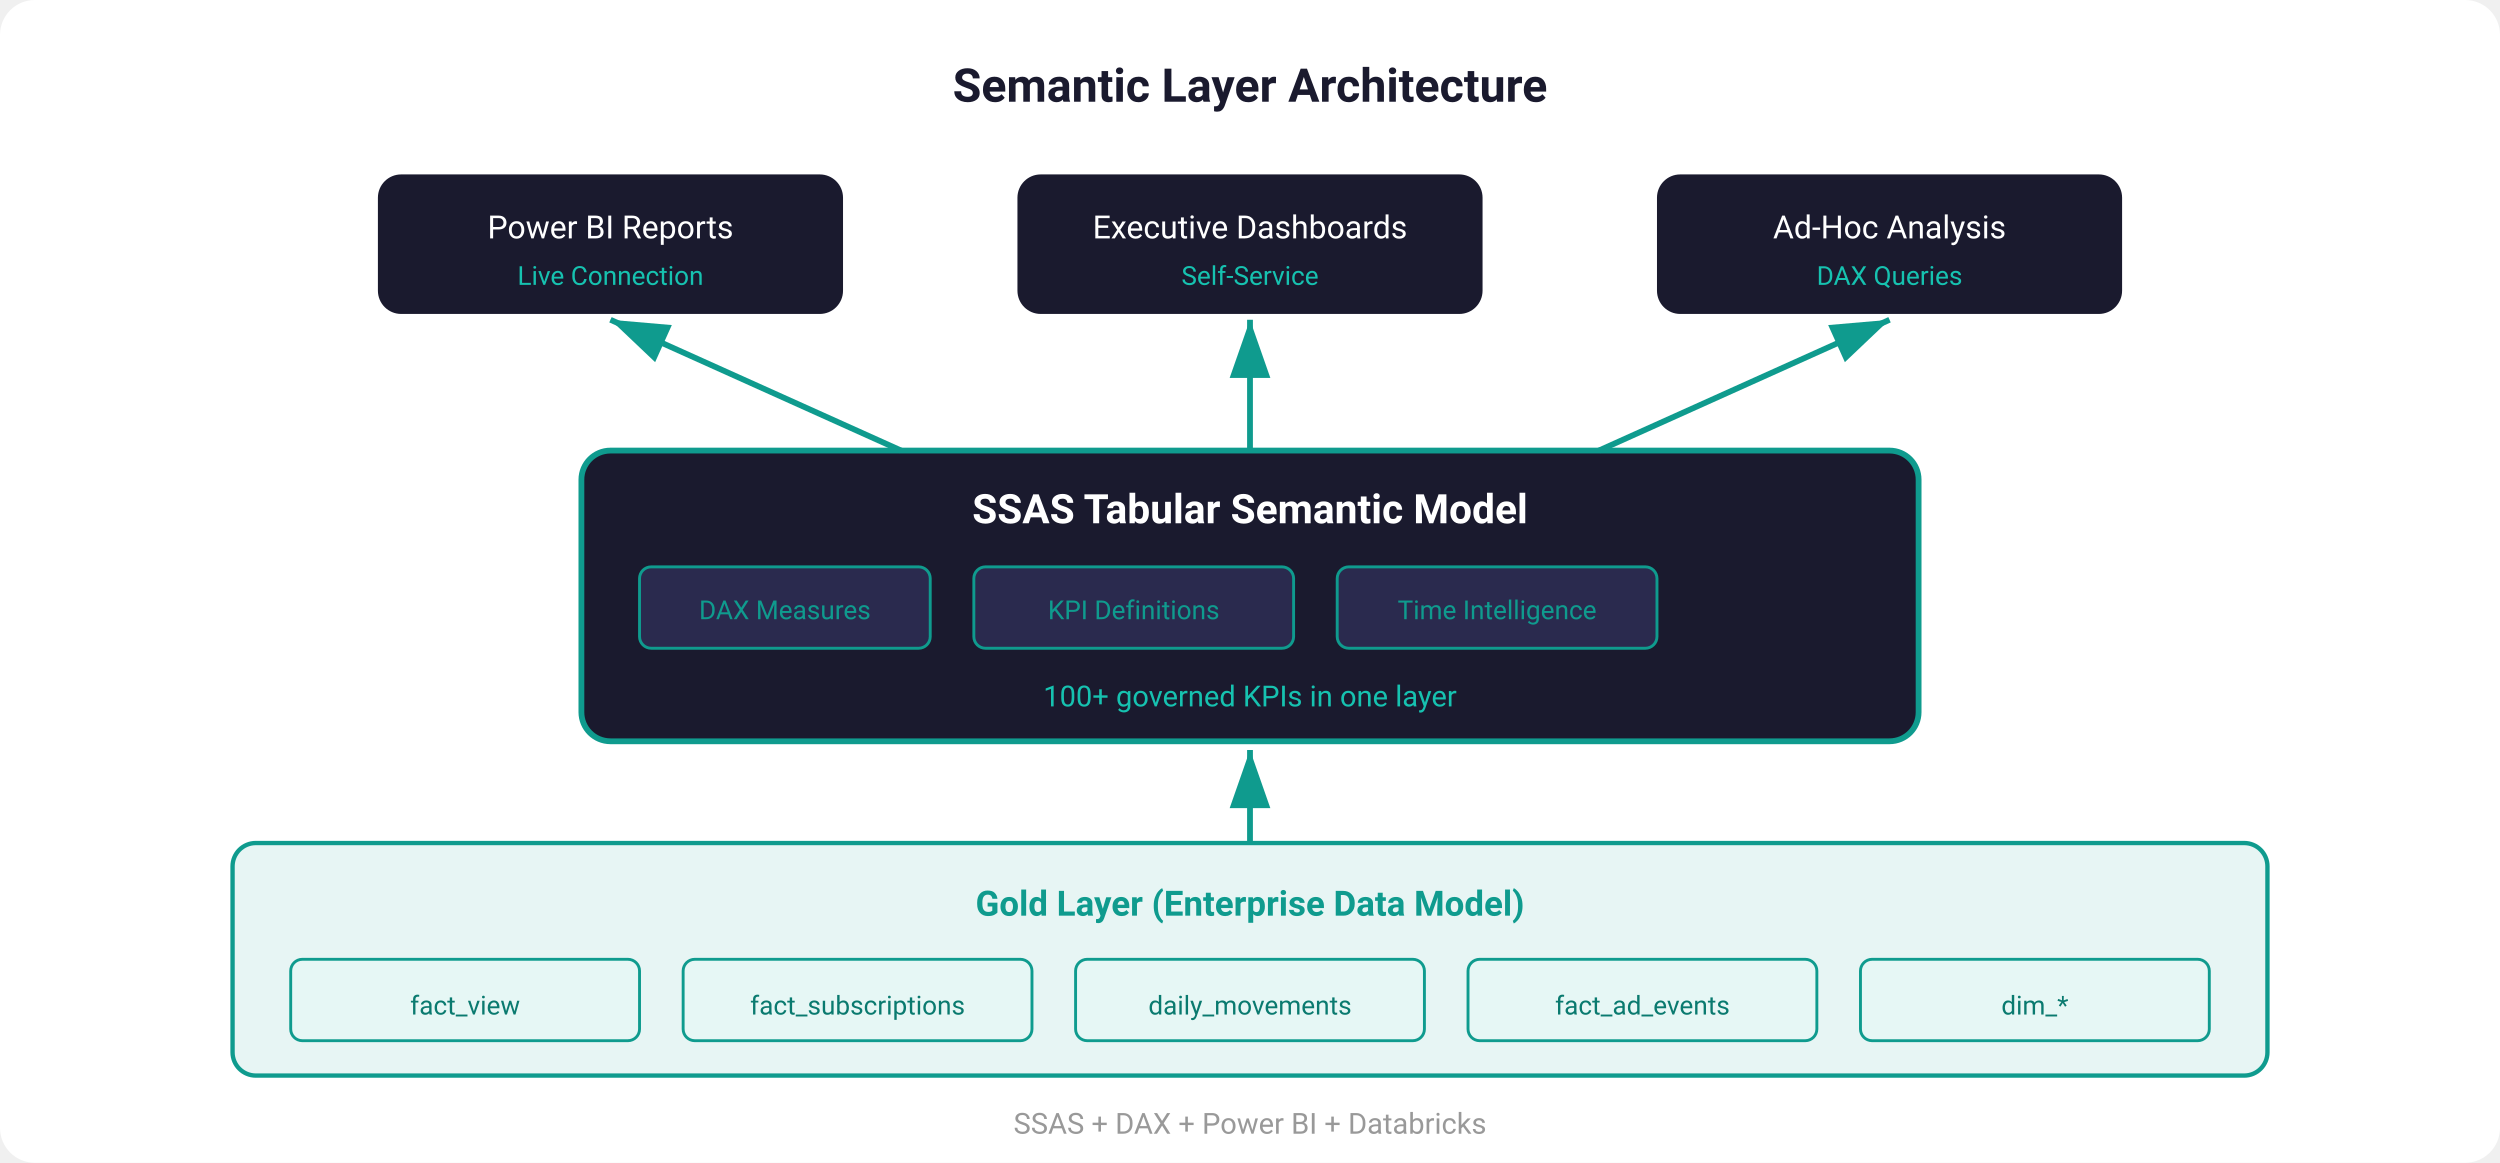
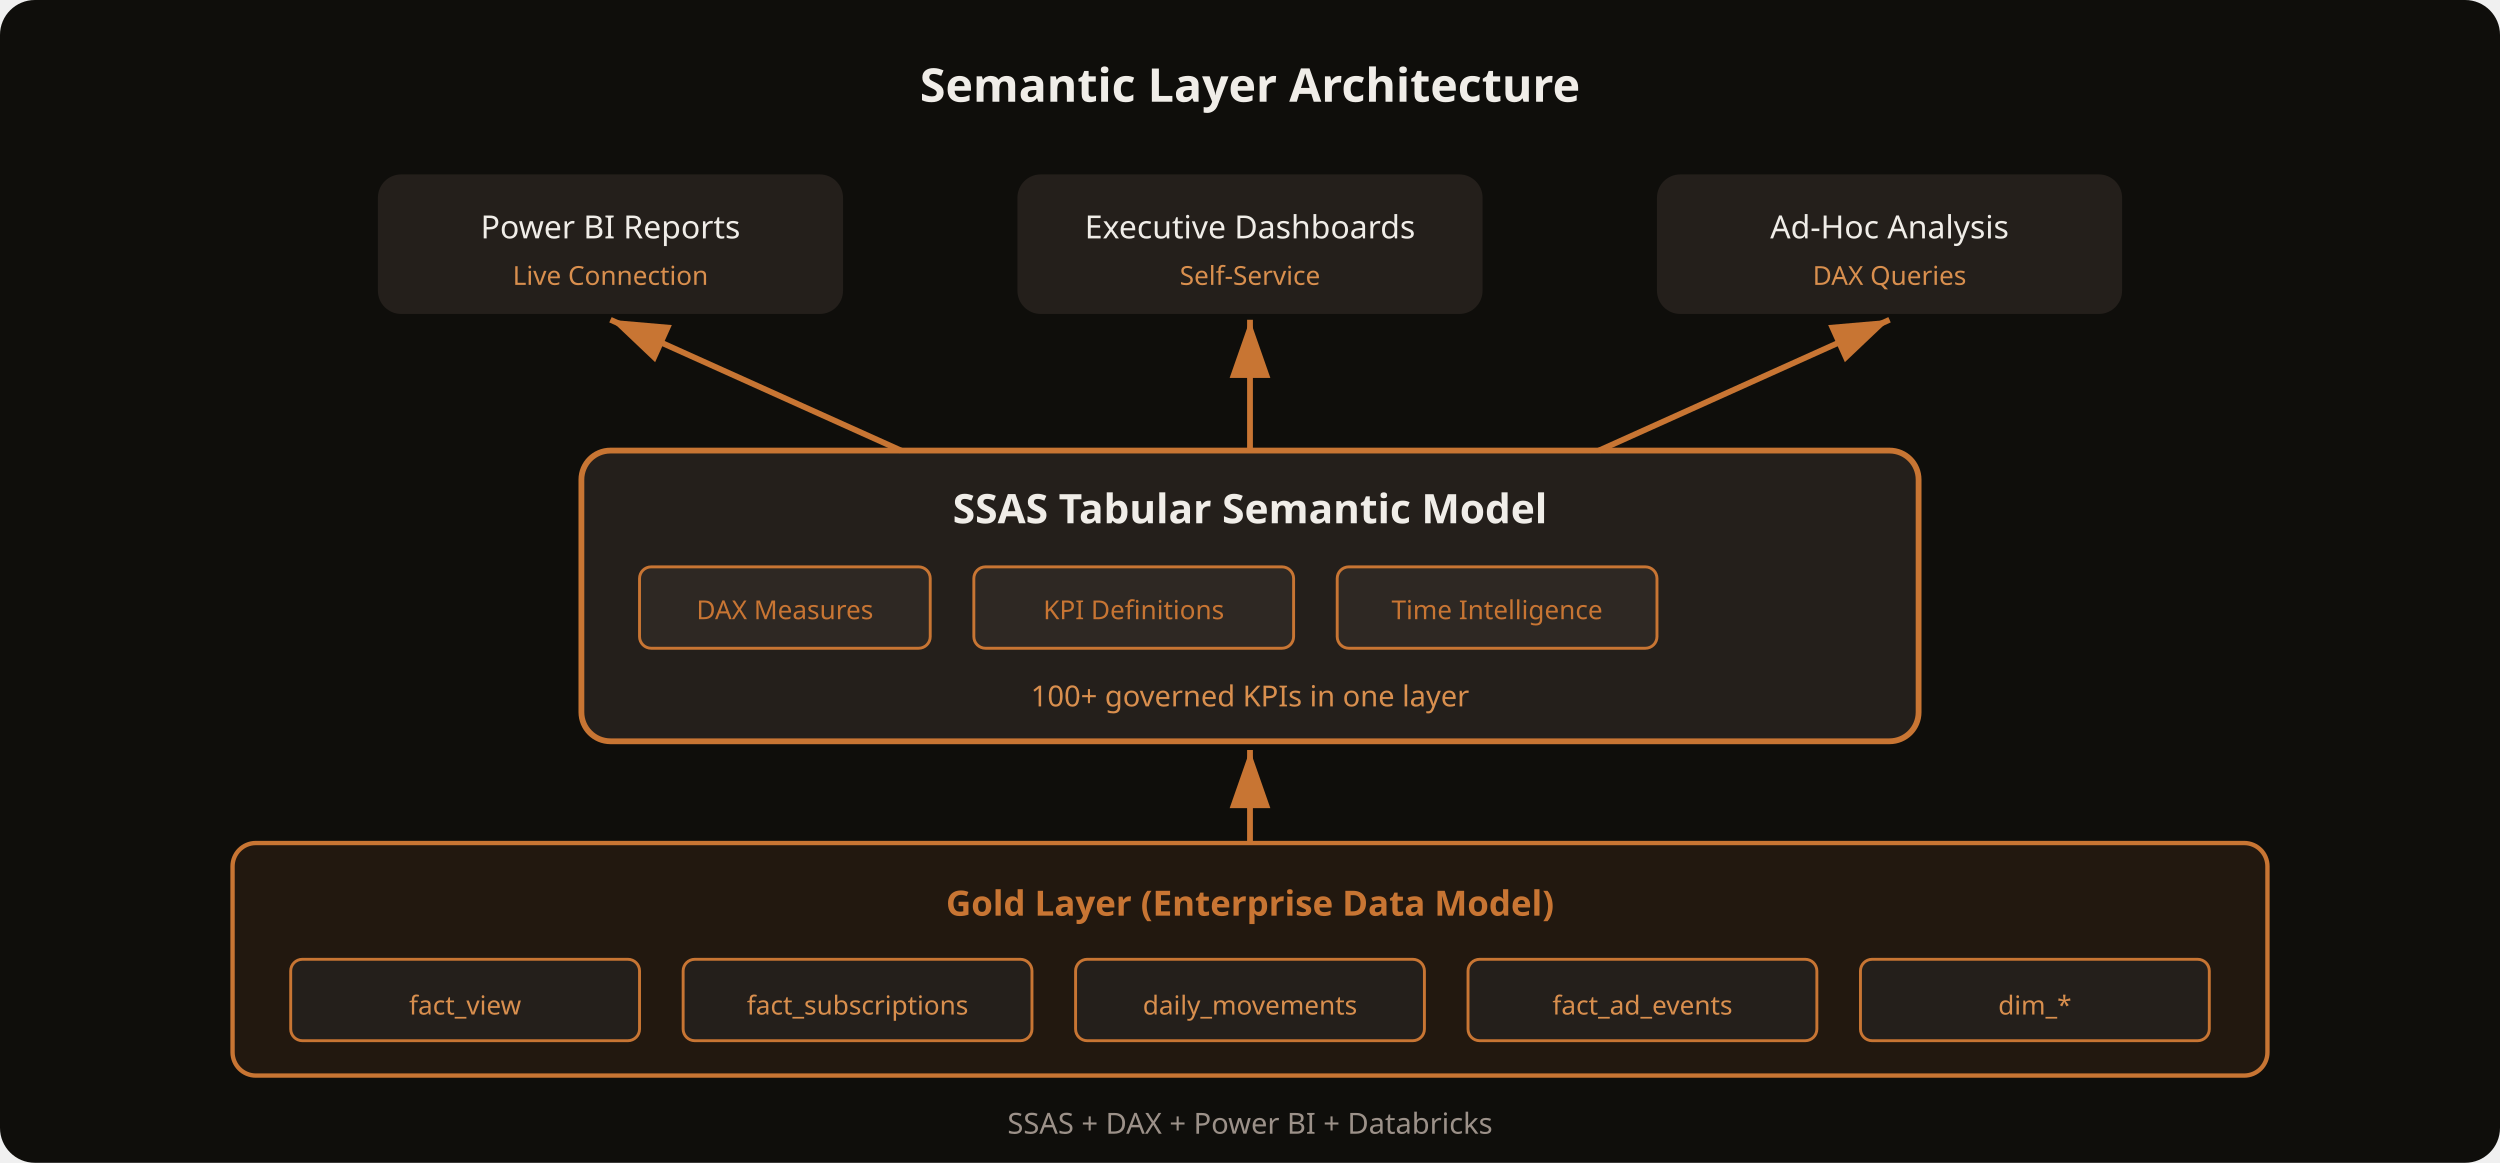
- <svg xmlns="http://www.w3.org/2000/svg" viewBox="0 0 860 400" font-family="Roboto, Arial, sans-serif">
+ <svg xmlns="http://www.w3.org/2000/svg" viewBox="0 0 860 400" font-family="Space Grotesk, system-ui, sans-serif">
  <defs>
    <marker id="arrow-up" markerWidth="10" markerHeight="7" refX="10" refY="3.5" orient="auto">
-       <polygon points="0 0, 10 3.5, 0 7" fill="#0f9b8e" />
+       <polygon points="0 0, 10 3.5, 0 7" fill="#C87533" />
    </marker>
  </defs>
-   <rect width="860" height="400" rx="12" fill="#ffffff" />
-   <text x="430" y="35" text-anchor="middle" font-size="16" font-weight="700" fill="#1a1a2e">Semantic Layer Architecture</text>
-   <rect x="80" y="290" width="700" height="80" rx="8" fill="#0f9b8e" fill-opacity="0.1" stroke="#0f9b8e" stroke-width="1.5" />
-   <text x="430" y="315" text-anchor="middle" font-size="12" font-weight="600" fill="#0f9b8e">Gold Layer (Enterprise Data Model)</text>
-   <rect x="100" y="330" width="120" height="28" rx="4" fill="#e6f7f5" stroke="#0f9b8e" stroke-width="1" />
-   <text x="160" y="349" text-anchor="middle" font-size="9" fill="#0a7a6f">fact_view</text>
-   <rect x="235" y="330" width="120" height="28" rx="4" fill="#e6f7f5" stroke="#0f9b8e" stroke-width="1" />
-   <text x="295" y="349" text-anchor="middle" font-size="9" fill="#0a7a6f">fact_subscriptions</text>
-   <rect x="370" y="330" width="120" height="28" rx="4" fill="#e6f7f5" stroke="#0f9b8e" stroke-width="1" />
-   <text x="430" y="349" text-anchor="middle" font-size="9" fill="#0a7a6f">daily_movements</text>
-   <rect x="505" y="330" width="120" height="28" rx="4" fill="#e6f7f5" stroke="#0f9b8e" stroke-width="1" />
-   <text x="565" y="349" text-anchor="middle" font-size="9" fill="#0a7a6f">fact_ad_events</text>
-   <rect x="640" y="330" width="120" height="28" rx="4" fill="#e6f7f5" stroke="#0f9b8e" stroke-width="1" />
-   <text x="700" y="349" text-anchor="middle" font-size="9" fill="#0a7a6f">dim_*</text>
-   <line x1="430" y1="290" x2="430" y2="258" stroke="#0f9b8e" stroke-width="2" marker-end="url(#arrow-up)" />
-   <rect x="200" y="155" width="460" height="100" rx="10" fill="#1a1a2e" stroke="#0f9b8e" stroke-width="2" />
-   <text x="430" y="180" text-anchor="middle" font-size="14" font-weight="700" fill="#ffffff">SSAS Tabular Semantic Model</text>
-   <rect x="220" y="195" width="100" height="28" rx="4" fill="#2a2a4e" stroke="#0f9b8e" stroke-width="1" />
-   <text x="270" y="213" text-anchor="middle" font-size="9" fill="#0f9b8e">DAX Measures</text>
-   <rect x="335" y="195" width="110" height="28" rx="4" fill="#2a2a4e" stroke="#0f9b8e" stroke-width="1" />
-   <text x="390" y="213" text-anchor="middle" font-size="9" fill="#0f9b8e">KPI Definitions</text>
-   <rect x="460" y="195" width="110" height="28" rx="4" fill="#2a2a4e" stroke="#0f9b8e" stroke-width="1" />
-   <text x="515" y="213" text-anchor="middle" font-size="9" fill="#0f9b8e">Time Intelligence</text>
+   <rect width="860" height="400" rx="12" fill="#0F0E0B" />
+   <text x="430" y="35" text-anchor="middle" font-size="16" font-weight="700" fill="#F0EDE8">Semantic Layer Architecture</text>
+   <rect x="80" y="290" width="700" height="80" rx="8" fill="#C87533" fill-opacity="0.1" stroke="#C87533" stroke-width="1.5" />
+   <text x="430" y="315" text-anchor="middle" font-size="12" font-weight="600" fill="#C87533">Gold Layer (Enterprise Data Model)</text>
+   <rect x="100" y="330" width="120" height="28" rx="4" fill="#241F1B" stroke="#C87533" stroke-width="1" />
+   <text x="160" y="349" text-anchor="middle" font-size="9" fill="#D98F4E">fact_view</text>
+   <rect x="235" y="330" width="120" height="28" rx="4" fill="#241F1B" stroke="#C87533" stroke-width="1" />
+   <text x="295" y="349" text-anchor="middle" font-size="9" fill="#D98F4E">fact_subscriptions</text>
+   <rect x="370" y="330" width="120" height="28" rx="4" fill="#241F1B" stroke="#C87533" stroke-width="1" />
+   <text x="430" y="349" text-anchor="middle" font-size="9" fill="#D98F4E">daily_movements</text>
+   <rect x="505" y="330" width="120" height="28" rx="4" fill="#241F1B" stroke="#C87533" stroke-width="1" />
+   <text x="565" y="349" text-anchor="middle" font-size="9" fill="#D98F4E">fact_ad_events</text>
+   <rect x="640" y="330" width="120" height="28" rx="4" fill="#241F1B" stroke="#C87533" stroke-width="1" />
+   <text x="700" y="349" text-anchor="middle" font-size="9" fill="#D98F4E">dim_*</text>
+   <line x1="430" y1="290" x2="430" y2="258" stroke="#C87533" stroke-width="2" marker-end="url(#arrow-up)" />
+   <rect x="200" y="155" width="460" height="100" rx="10" fill="#241F1B" stroke="#C87533" stroke-width="2" />
+   <text x="430" y="180" text-anchor="middle" font-size="14" font-weight="700" fill="#F0EDE8">SSAS Tabular Semantic Model</text>
+   <rect x="220" y="195" width="100" height="28" rx="4" fill="#2E2823" stroke="#C87533" stroke-width="1" />
+   <text x="270" y="213" text-anchor="middle" font-size="9" fill="#C87533">DAX Measures</text>
+   <rect x="335" y="195" width="110" height="28" rx="4" fill="#2E2823" stroke="#C87533" stroke-width="1" />
+   <text x="390" y="213" text-anchor="middle" font-size="9" fill="#C87533">KPI Definitions</text>
+   <rect x="460" y="195" width="110" height="28" rx="4" fill="#2E2823" stroke="#C87533" stroke-width="1" />
+   <text x="515" y="213" text-anchor="middle" font-size="9" fill="#C87533">Time Intelligence</text>
  <rect x="220" y="228" width="100" height="20" rx="4" fill="none" />
-   <text x="430" y="243" text-anchor="middle" font-size="10" fill="#16c2b0">100+ governed KPIs in one layer</text>
-   <line x1="310" y1="155" x2="210" y2="110" stroke="#0f9b8e" stroke-width="2" marker-end="url(#arrow-up)" />
-   <line x1="430" y1="155" x2="430" y2="110" stroke="#0f9b8e" stroke-width="2" marker-end="url(#arrow-up)" />
-   <line x1="550" y1="155" x2="650" y2="110" stroke="#0f9b8e" stroke-width="2" marker-end="url(#arrow-up)" />
-   <rect x="130" y="60" width="160" height="48" rx="8" fill="#1a1a2e" />
-   <text x="210" y="82" text-anchor="middle" font-size="11" fill="#ffffff">Power BI Reports</text>
-   <text x="210" y="98" text-anchor="middle" font-size="9" fill="#16c2b0">Live Connection</text>
-   <rect x="350" y="60" width="160" height="48" rx="8" fill="#1a1a2e" />
-   <text x="430" y="82" text-anchor="middle" font-size="11" fill="#ffffff">Executive Dashboards</text>
-   <text x="430" y="98" text-anchor="middle" font-size="9" fill="#16c2b0">Self-Service</text>
-   <rect x="570" y="60" width="160" height="48" rx="8" fill="#1a1a2e" />
-   <text x="650" y="82" text-anchor="middle" font-size="11" fill="#ffffff">Ad-Hoc Analysis</text>
-   <text x="650" y="98" text-anchor="middle" font-size="9" fill="#16c2b0">DAX Queries</text>
-   <text x="430" y="390" text-anchor="middle" font-size="10" fill="#999">SSAS + DAX + Power BI + Databricks</text>
+   <text x="430" y="243" text-anchor="middle" font-size="10" fill="#D98F4E">100+ governed KPIs in one layer</text>
+   <line x1="310" y1="155" x2="210" y2="110" stroke="#C87533" stroke-width="2" marker-end="url(#arrow-up)" />
+   <line x1="430" y1="155" x2="430" y2="110" stroke="#C87533" stroke-width="2" marker-end="url(#arrow-up)" />
+   <line x1="550" y1="155" x2="650" y2="110" stroke="#C87533" stroke-width="2" marker-end="url(#arrow-up)" />
+   <rect x="130" y="60" width="160" height="48" rx="8" fill="#241F1B" />
+   <text x="210" y="82" text-anchor="middle" font-size="11" fill="#F0EDE8">Power BI Reports</text>
+   <text x="210" y="98" text-anchor="middle" font-size="9" fill="#D98F4E">Live Connection</text>
+   <rect x="350" y="60" width="160" height="48" rx="8" fill="#241F1B" />
+   <text x="430" y="82" text-anchor="middle" font-size="11" fill="#F0EDE8">Executive Dashboards</text>
+   <text x="430" y="98" text-anchor="middle" font-size="9" fill="#D98F4E">Self-Service</text>
+   <rect x="570" y="60" width="160" height="48" rx="8" fill="#241F1B" />
+   <text x="650" y="82" text-anchor="middle" font-size="11" fill="#F0EDE8">Ad-Hoc Analysis</text>
+   <text x="650" y="98" text-anchor="middle" font-size="9" fill="#D98F4E">DAX Queries</text>
+   <text x="430" y="390" text-anchor="middle" font-size="10" fill="#9C9189">SSAS + DAX + Power BI + Databricks</text>
</svg>
